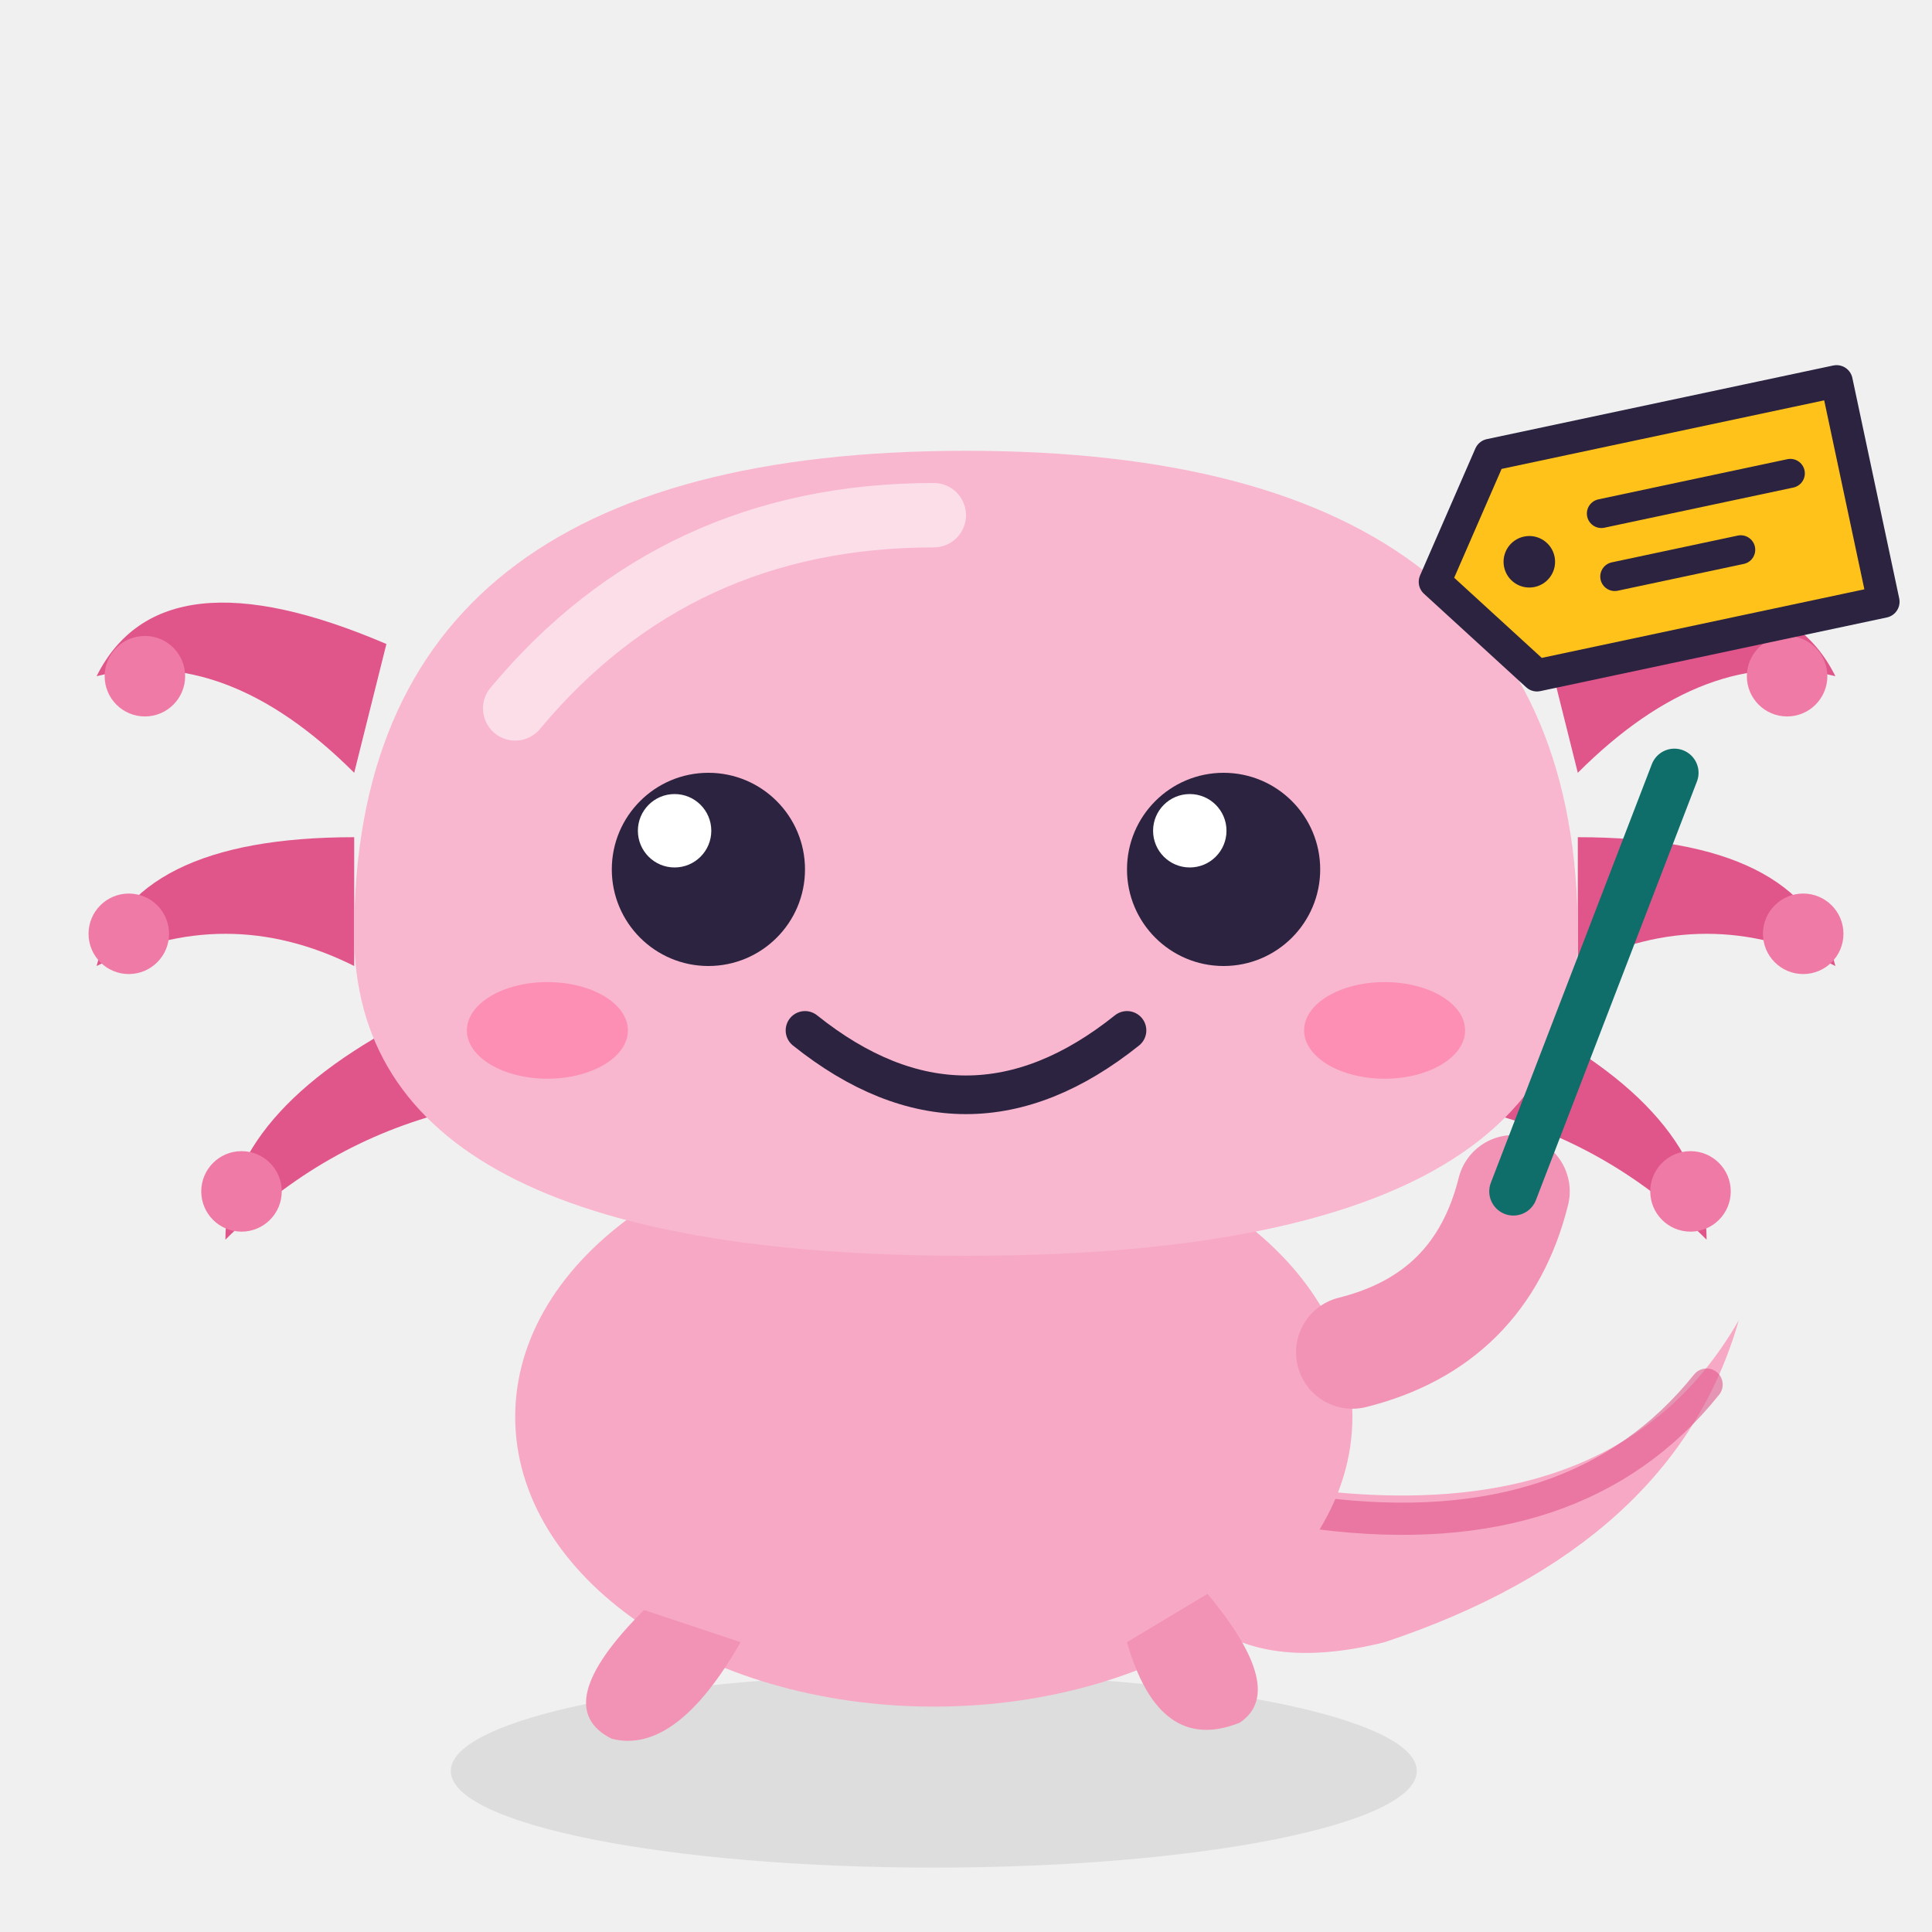
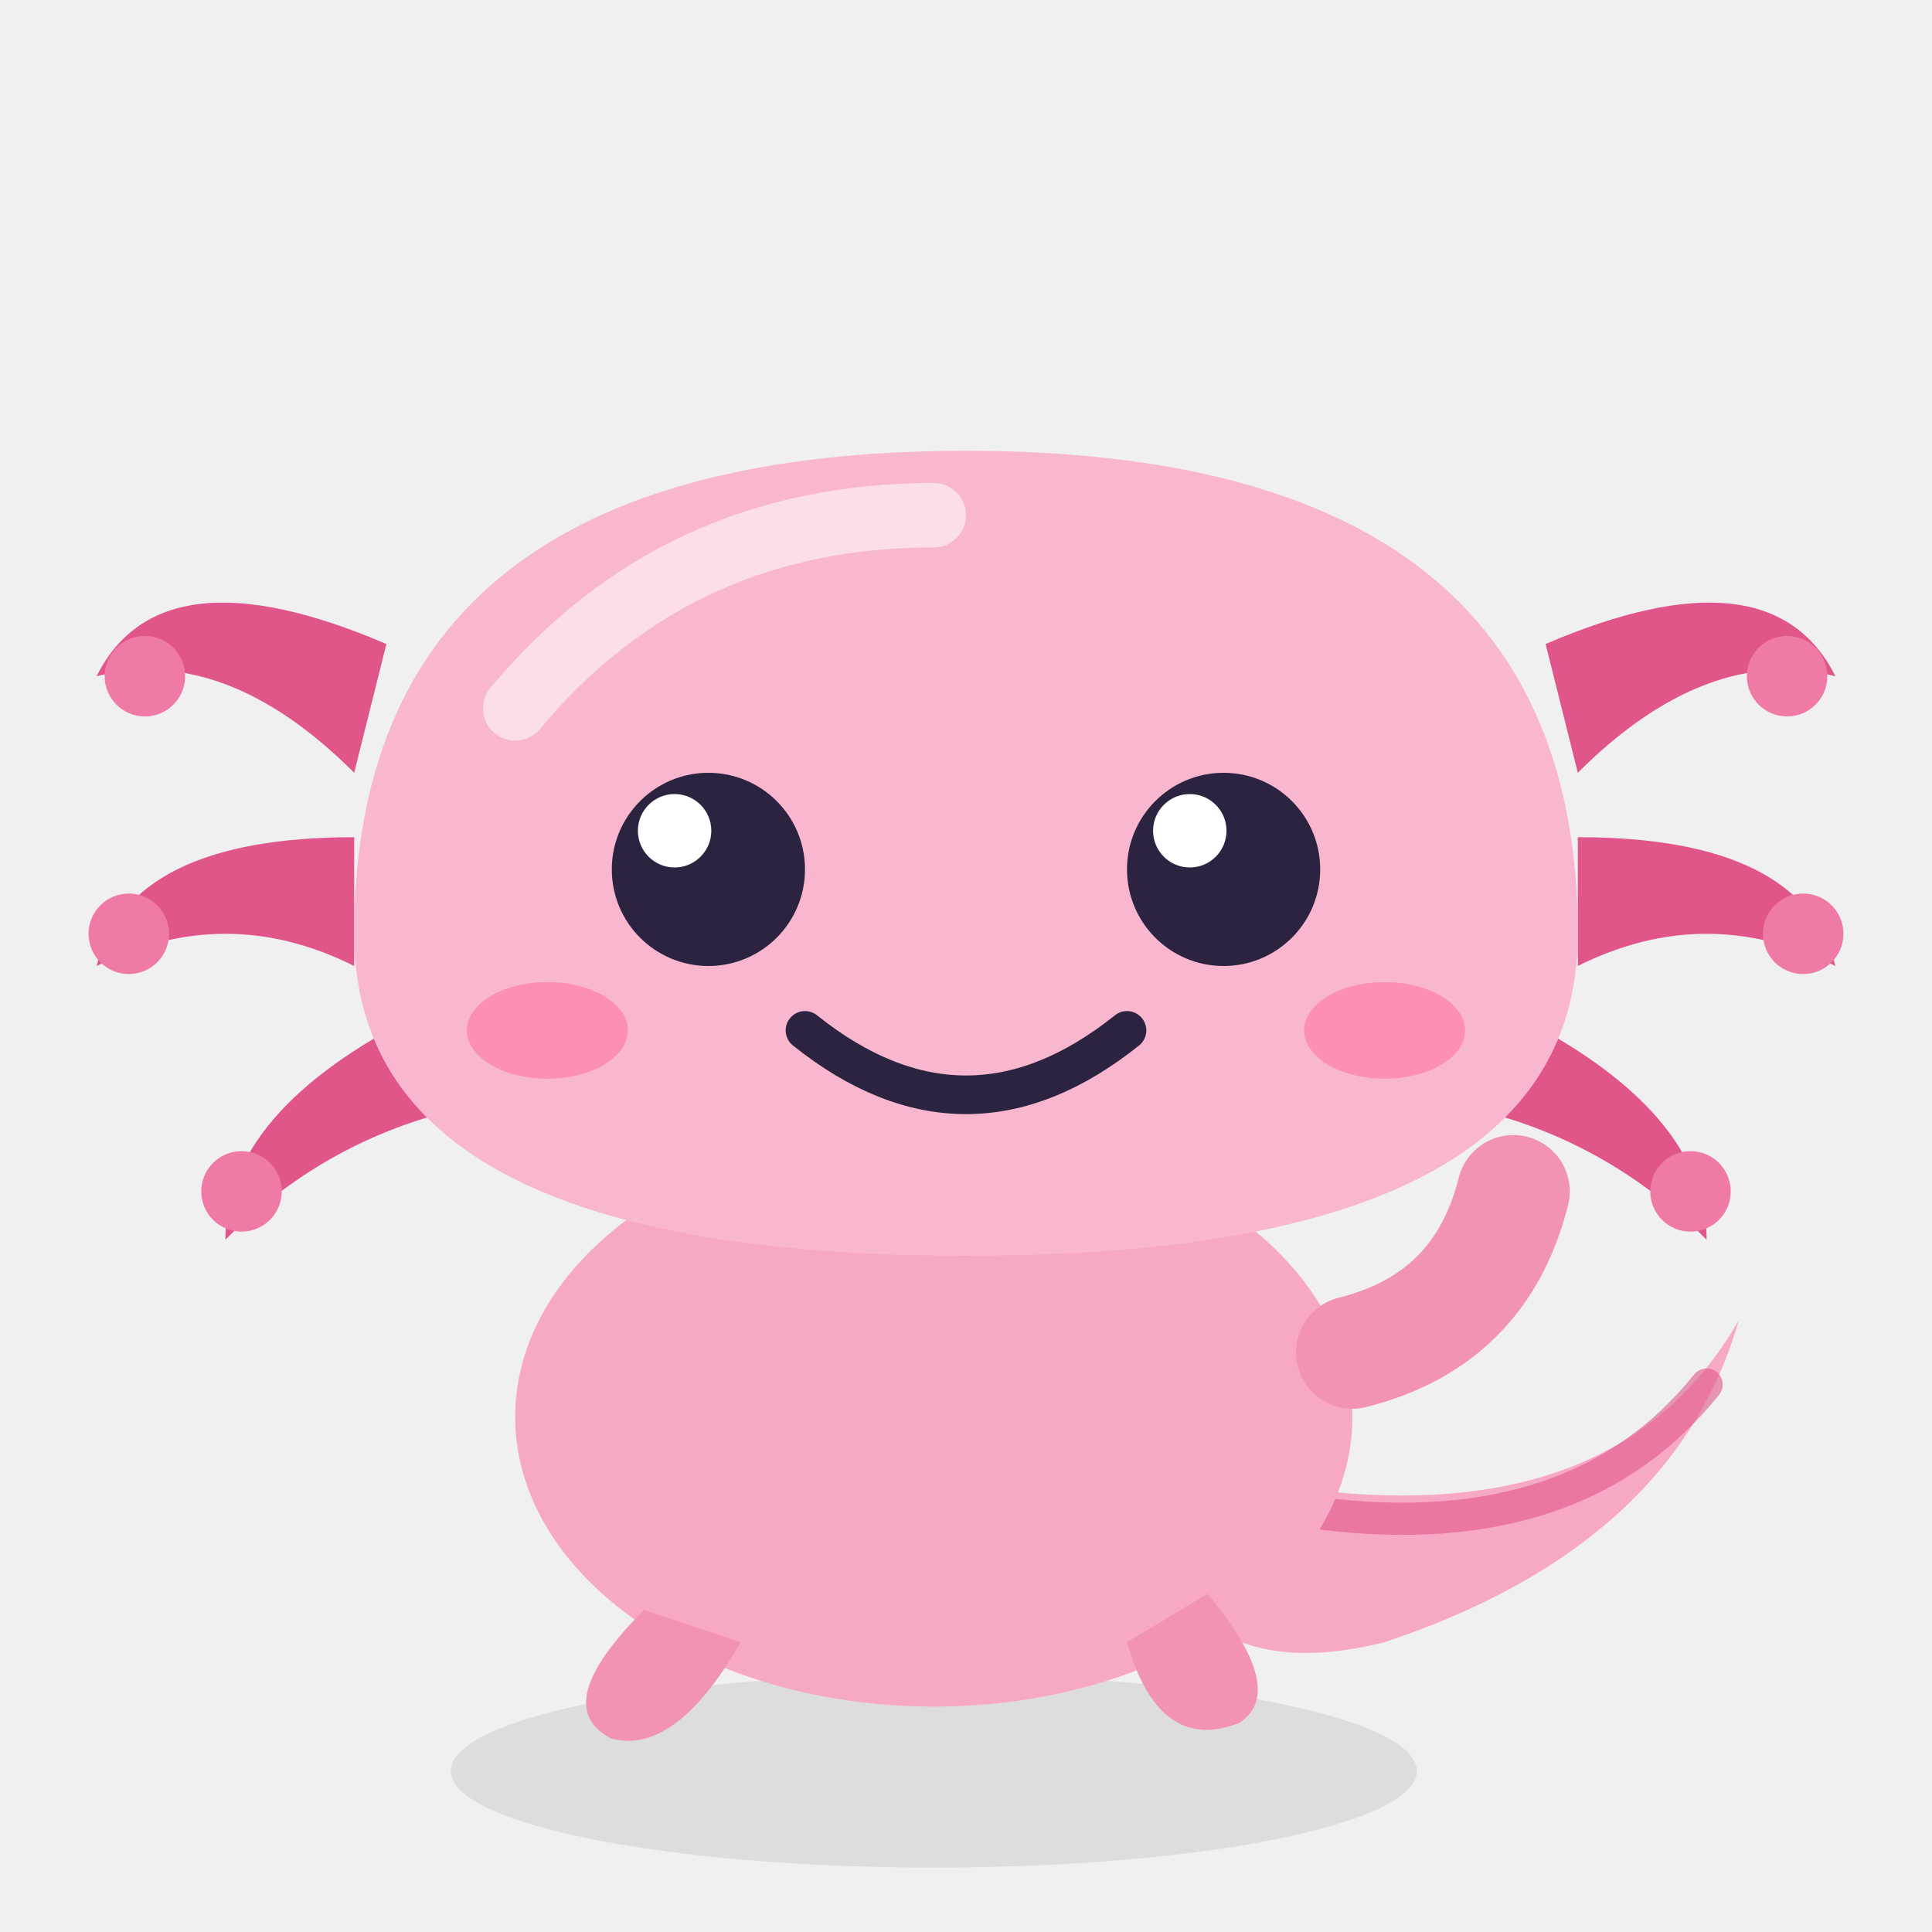
<svg xmlns="http://www.w3.org/2000/svg" viewBox="0 0 120 120">
  <ellipse cx="58" cy="110" rx="30" ry="6" fill="#000" opacity=".08" />
  <path d="M78 92q22 4 30-10q-4 14-22 20q-8 2-12-2z" fill="#F7A8C4" />
  <path d="M82 94q16 2 24-8" stroke="#E0568A" stroke-width="2" fill="none" stroke-linecap="round" opacity=".6" />
  <ellipse cx="58" cy="88" rx="26" ry="18" fill="#F7A8C4" />
  <path d="M40 100q-6 6-2 8q4 1 8-6M70 102q2 7 7 5q3-2-2-8" fill="#F293B5" />
  <g fill="#E0568A">
    <path d="M24 40q-14-6-18 2q8-2 16 6z" />
    <path d="M22 52q-14 0-16 8q8-4 16 0z" />
    <path d="M26 63q-12 6-12 14q6-6 14-8z" />
    <path d="M96 40q14-6 18 2q-8-2-16 6z" />
    <path d="M98 52q14 0 16 8q-8-4-16 0z" />
    <path d="M94 63q12 6 12 14q-6-6-14-8z" />
  </g>
  <g fill="#F07AA6">
    <circle cx="9" cy="42" r="2.5" />
    <circle cx="8" cy="58" r="2.5" />
    <circle cx="15" cy="74" r="2.5" />
    <circle cx="111" cy="42" r="2.5" />
    <circle cx="112" cy="58" r="2.5" />
    <circle cx="105" cy="74" r="2.5" />
  </g>
  <path d="M22 58q0-30 38-30t38 30q0 20-38 20t-38-20z" fill="#F9B6CF" />
  <path d="M32 44q10-12 26-12" stroke="#fff" stroke-width="4" stroke-linecap="round" fill="none" opacity=".55" />
  <g>
    <circle cx="44" cy="54" r="6" fill="#2B2340" />
    <circle cx="41.9" cy="51.6" r="2.28" fill="#fff" />
  </g>
  <g>
    <circle cx="76" cy="54" r="6" fill="#2B2340" />
    <circle cx="73.9" cy="51.6" r="2.28" fill="#fff" />
  </g>
  <ellipse cx="34" cy="64" rx="5" ry="3" fill="#FF6F9C" opacity=".55" />
  <ellipse cx="86" cy="64" rx="5" ry="3" fill="#FF6F9C" opacity=".55" />
  <path d="M50 64q10 8 20 0" stroke="#2B2340" stroke-width="2.4" fill="none" stroke-linecap="round" />
  <path d="M84 84q8-2 10-10" stroke="#F293B5" stroke-width="7" stroke-linecap="round" fill="none" />
-   <path d="M94 74l10-26" stroke="#0F6E6A" stroke-width="3" stroke-linecap="round" />
-   <g transform="rotate(-12 104 34)">
-     <path d="M94 26h22v14h-22l-5-7z" fill="#FFC21A" stroke="#2B2340" stroke-width="2" stroke-linejoin="round" />
-     <circle cx="95" cy="33" r="1.6" fill="#2B2340" />
-     <path d="M100 31h12M100 35h8" stroke="#2B2340" stroke-width="1.8" stroke-linecap="round" />
-   </g>
</svg>
